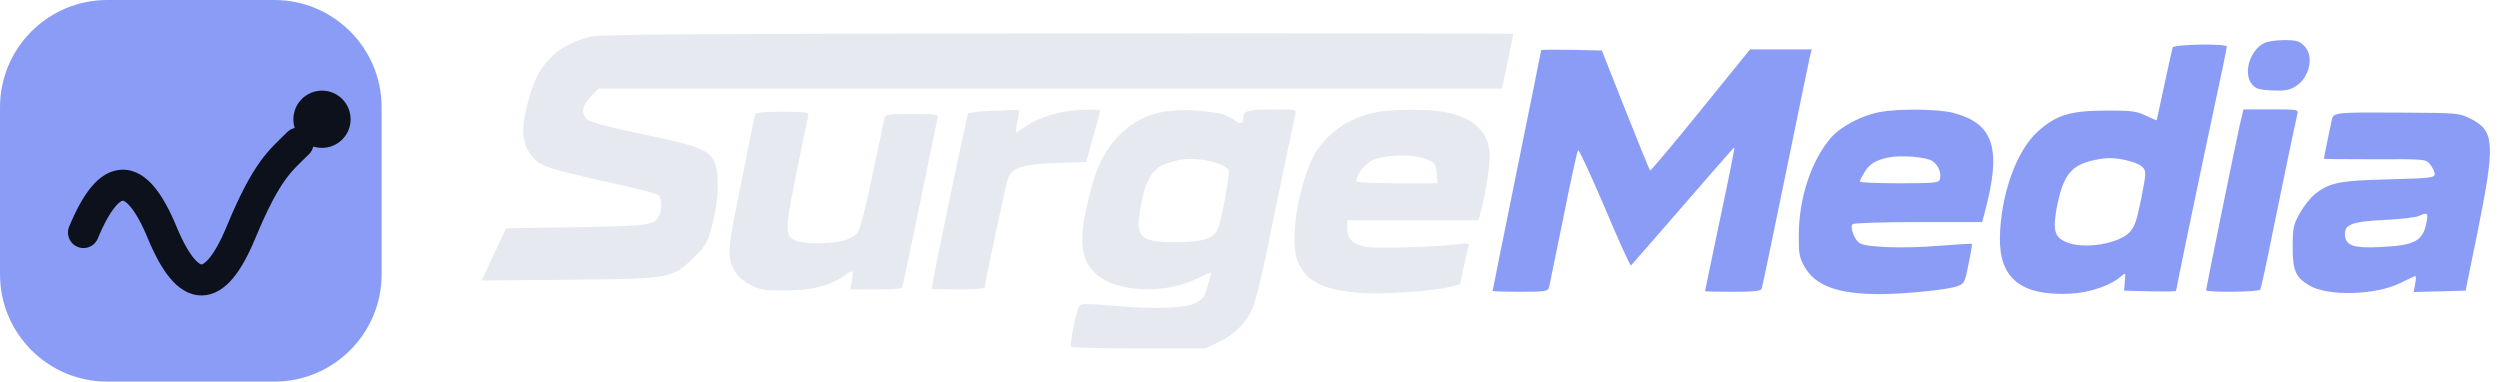
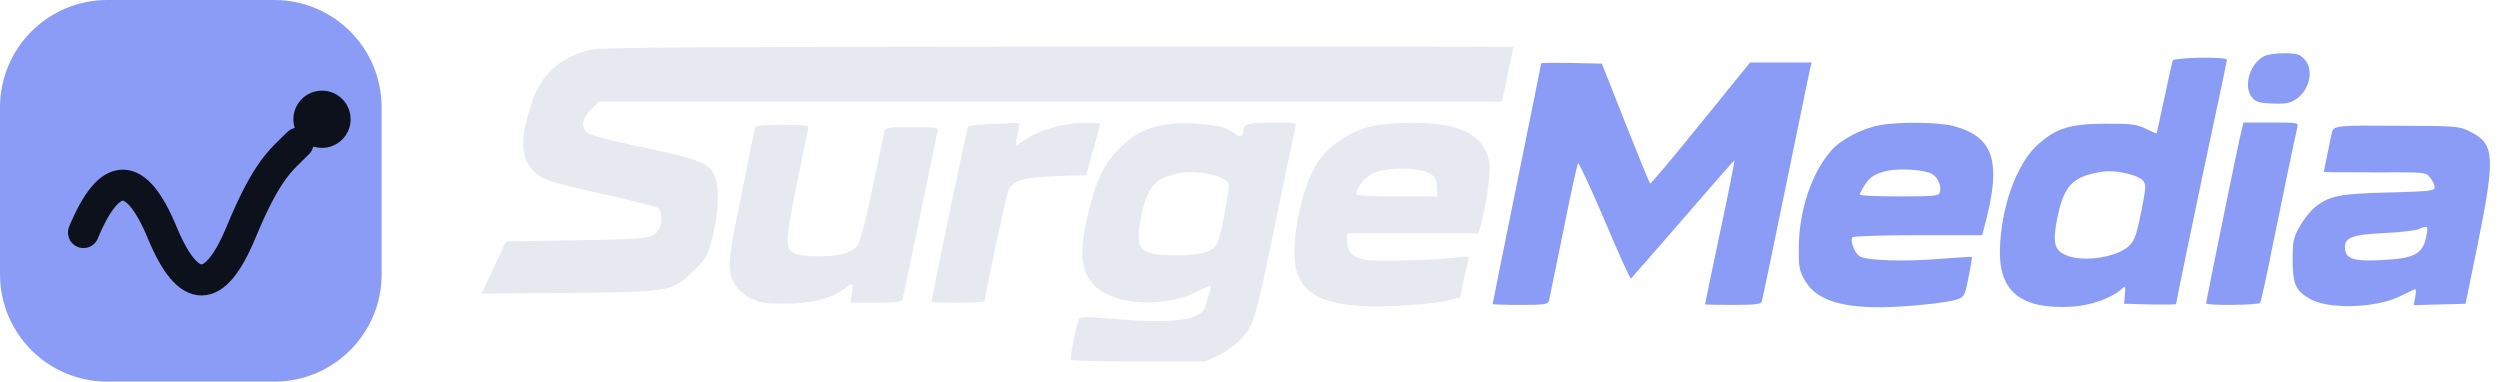
<svg xmlns="http://www.w3.org/2000/svg" viewBox="0 0 209.63 32" role="img" aria-label="SurgeMedia">
  <rect width="32" height="32" rx="9" fill="#8b9cf7" />
  <path d="M7 19.5c2.2-5.3 4.4-5.3 6.6 0s4.4 5.3 6.6 0 3.3-6 4.8-7.5" fill="none" stroke="#0c111b" stroke-width="2.6" stroke-linecap="round" stroke-linejoin="round" />
  <circle cx="27" cy="10" r="2.4" fill="#0c111b" />
-   <g transform="translate(39.01 -2.83) scale(0.1936)">
+   <g transform="translate(39.01 -1.73) scale(0.1936)">
    <g transform="translate(0 175) scale(0.1 -0.1)" fill-rule="evenodd">
      <path fill="#e6e9ef" d="M4540 1457c0 -3 -36 -173 -45 -214l-5 -23l-1956 0l-1956 0l-34 -34c-38 -38 -44 -74 -15 -100c12 -11 96 -33 232 -62c240 -49 290 -68 316 -116c25 -48 22 -170 -7 -278c-21 -78 -27 -90 -79 -140c-94 -93 -100 -94 -543 -98l-377 -3l53 113l53 113l304 5c316 5 337 8 359 50c14 27 12 75 -3 89c-8 6 -106 31 -218 56c-261 58 -291 68 -328 110c-51 59 -53 135 -5 285c40 127 123 203 259 236c38 9 503 12 2023 13c1084 1 1972 0 1972 -2zM2400 1123c-1 -5 -5 -27 -9 -50c-5 -24 -7 -43 -5 -43c2 0 19 11 39 25c63 42 144 67 238 73c48 2 87 1 87 -3c0 -4 -9 -38 -19 -74c-11 -36 -24 -85 -30 -107l-11 -42l-128 -4c-145 -5 -192 -19 -210 -64c-10 -25 -102 -456 -102 -477c0 -4 -52 -7 -115 -7c-63 0 -115 1 -115 3c0 19 153 754 158 759c4 4 43 9 87 11c44 1 92 4 108 5c15 1 27 -1 27 -5zM3280 1109c19 -6 42 -18 51 -25c24 -21 39 -17 39 10c0 30 20 36 138 36c91 0 92 0 87 -22c-8 -37 -73 -347 -121 -581c-24 -120 -54 -238 -66 -264c-29 -61 -79 -110 -147 -142l-56 -26l-287 0c-157 0 -290 3 -294 7c-7 8 23 157 36 178c6 9 37 9 128 1c189 -17 319 -14 369 8c37 17 44 26 57 72c9 29 16 56 16 60c0 4 -26 -6 -57 -22c-140 -72 -357 -62 -444 21c-67 64 -73 151 -24 344c30 120 64 188 123 249c85 88 176 119 322 113c52 -3 111 -10 130 -17zM4234 1120c121 -20 188 -75 202 -166c6 -42 -12 -172 -37 -266l-10 -38l-284 0l-285 0l0 -35c0 -47 27 -72 86 -81c49 -7 308 1 397 12c38 5 46 4 43 -7c-2 -8 -12 -48 -21 -90l-16 -77l-44 -11c-71 -18 -292 -33 -385 -26c-165 12 -242 51 -276 141c-31 83 -2 293 62 435c47 105 160 187 287 208c73 12 211 13 281 1zM1487 1108c-2 -7 -26 -120 -52 -251c-52 -258 -52 -277 1 -297c34 -13 145 -13 200 1c24 6 53 22 62 34c12 15 36 107 66 252c26 125 50 236 52 246c5 15 19 17 120 17c105 0 115 -2 110 -17c-2 -10 -37 -175 -76 -368c-40 -192 -74 -356 -76 -363c-2 -9 -34 -12 -115 -12l-111 0l7 40c8 46 5 48 -33 20c-58 -43 -141 -64 -252 -64c-90 -1 -112 2 -152 22c-27 13 -56 38 -67 56c-37 60 -36 96 14 336c25 124 50 250 56 280c6 30 13 61 15 68c2 9 35 12 120 12c89 0 115 -3 111 -12zM3105 913c-16 -2 -49 -11 -73 -19c-54 -20 -86 -72 -105 -176c-27 -143 -8 -163 153 -163c110 0 159 15 178 53c15 28 55 241 48 258c-12 31 -126 58 -201 47zM3933 911c-38 -18 -73 -61 -73 -91c0 -6 60 -10 176 -10l175 0l-3 43c-3 37 -7 44 -38 59c-50 25 -180 24 -237 -1z" />
      <path fill="#8b9cf7" d="M7965 1405c44 -43 24 -137 -37 -175c-27 -17 -46 -20 -102 -18c-58 3 -71 7 -88 28c-38 47 -8 146 53 177c13 7 52 13 87 13c54 0 67 -4 87 -25zM7630 1402c0 -5 -27 -136 -61 -293c-67 -314 -159 -758 -159 -765c0 -3 -51 -3 -112 -2l-113 3l3 40c4 38 3 39 -15 23c-43 -39 -136 -72 -219 -76c-214 -11 -310 65 -307 243c3 183 71 376 164 459c80 72 139 90 294 91c115 0 135 -3 174 -22c25 -12 46 -21 47 -20c0 1 16 70 33 152c18 83 34 156 36 163c5 14 235 18 235 4zM5025 1127c56 -141 104 -259 107 -262c2 -2 101 115 218 260l215 265l133 0l134 0l-7 -27c-4 -16 -51 -246 -106 -513c-55 -267 -101 -491 -104 -497c-3 -10 -38 -13 -125 -13c-66 0 -120 1 -120 3c0 1 29 142 65 312c36 169 64 309 62 311c-1 1 -101 -113 -222 -253c-121 -140 -223 -256 -226 -259c-3 -2 -55 111 -114 252c-60 140 -111 251 -115 247c-4 -4 -33 -136 -64 -293c-32 -157 -60 -293 -62 -302c-5 -16 -20 -18 -125 -18c-65 0 -119 2 -119 4c0 2 47 237 105 521c58 285 105 519 105 521c0 3 59 3 131 2l132 -3l102 -258zM6445 1115c177 -47 211 -154 135 -436l-10 -37l-276 0c-152 0 -280 -4 -285 -9c-13 -13 9 -71 32 -83c32 -18 190 -23 338 -11c79 6 145 10 147 9c1 -2 -5 -41 -15 -88c-16 -83 -18 -85 -52 -97c-45 -15 -230 -33 -333 -33c-181 0 -279 36 -326 120c-22 40 -25 57 -24 140c1 158 55 320 139 417c41 48 133 97 210 111c81 16 254 14 320 -3zM7935 1108c-13 -56 -59 -277 -105 -503c-27 -136 -52 -251 -56 -256c-6 -10 -234 -13 -234 -2c0 8 126 626 146 716l16 67l119 0c119 0 119 0 114 -22zM8685 1090c105 -53 108 -106 32 -485l-53 -260l-112 -3l-113 -3l7 37c4 20 3 35 -2 32c-5 -2 -34 -16 -65 -31c-107 -52 -311 -57 -391 -10c-60 35 -73 64 -73 166c0 83 3 97 30 146c16 29 45 66 64 82c64 52 107 61 324 66c180 5 197 7 197 23c0 10 -9 28 -19 41c-19 24 -20 24 -240 23c-122 0 -221 1 -221 2c0 4 29 144 35 171c7 30 21 31 305 29c240 -1 246 -2 295 -26zM7037 906c-85 -23 -117 -67 -143 -197c-19 -102 -11 -133 41 -154c75 -32 224 -8 274 43c21 22 31 50 50 145c22 112 22 119 6 137c-18 20 -95 40 -148 39c-18 0 -54 -6 -80 -13zM6160 921c-51 -11 -79 -28 -100 -64c-11 -18 -20 -35 -20 -39c0 -5 77 -8 170 -8c143 0 172 2 176 15c10 25 -5 64 -31 81c-29 19 -139 27 -195 15zM8460 668c-14 -6 -82 -14 -152 -17c-140 -7 -172 -20 -166 -70c5 -42 40 -53 154 -47c150 7 184 26 199 109c8 39 4 42 -35 25z" />
    </g>
  </g>
</svg>
